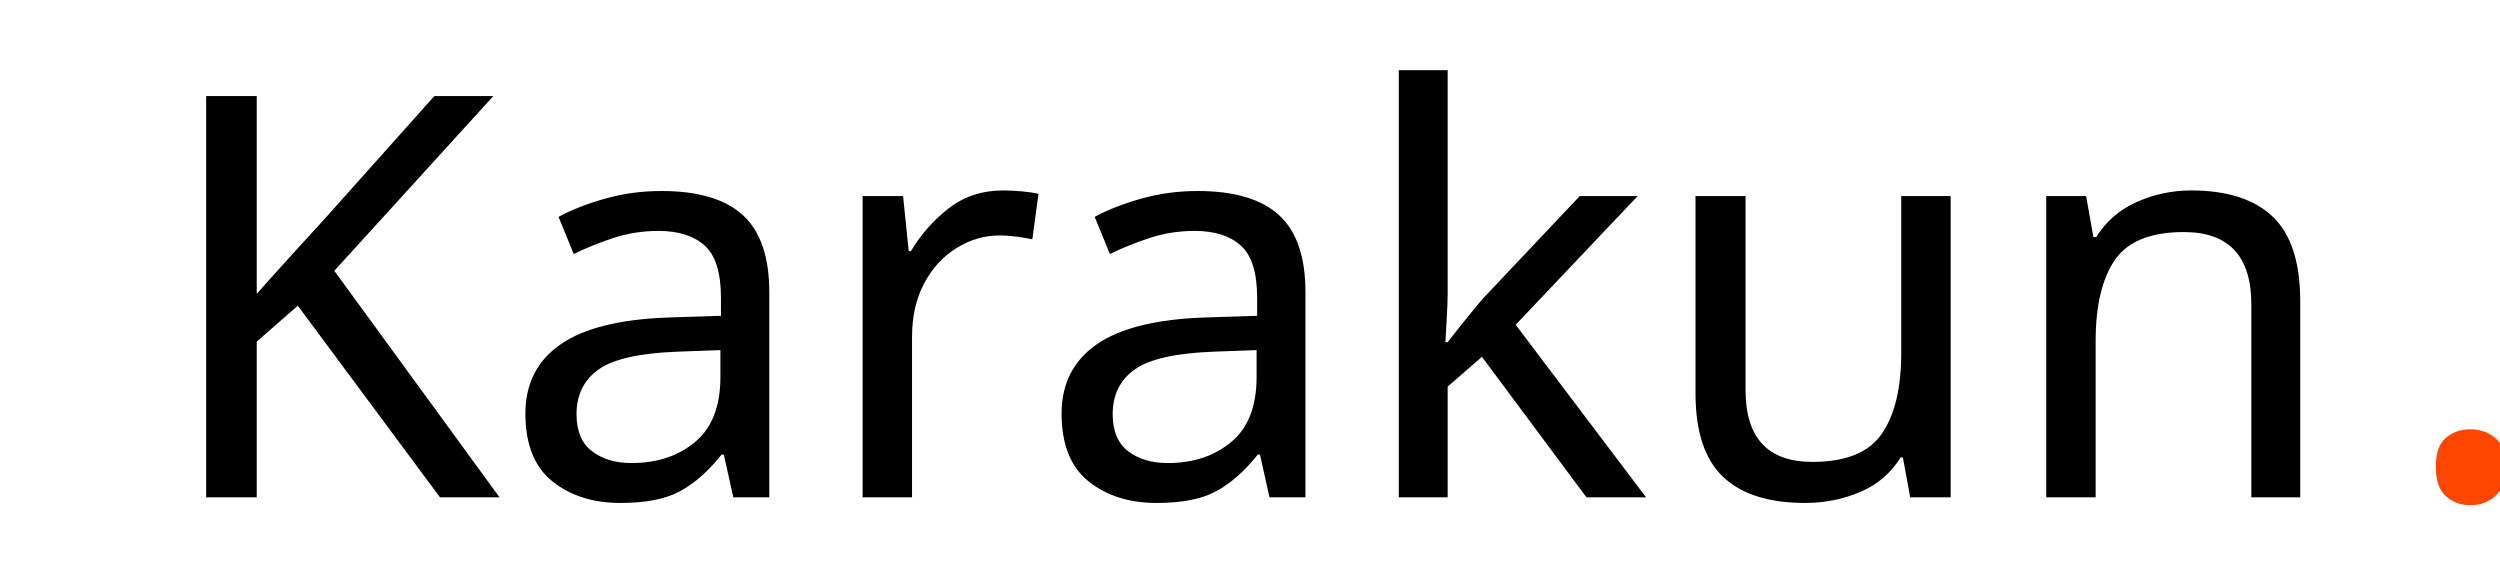
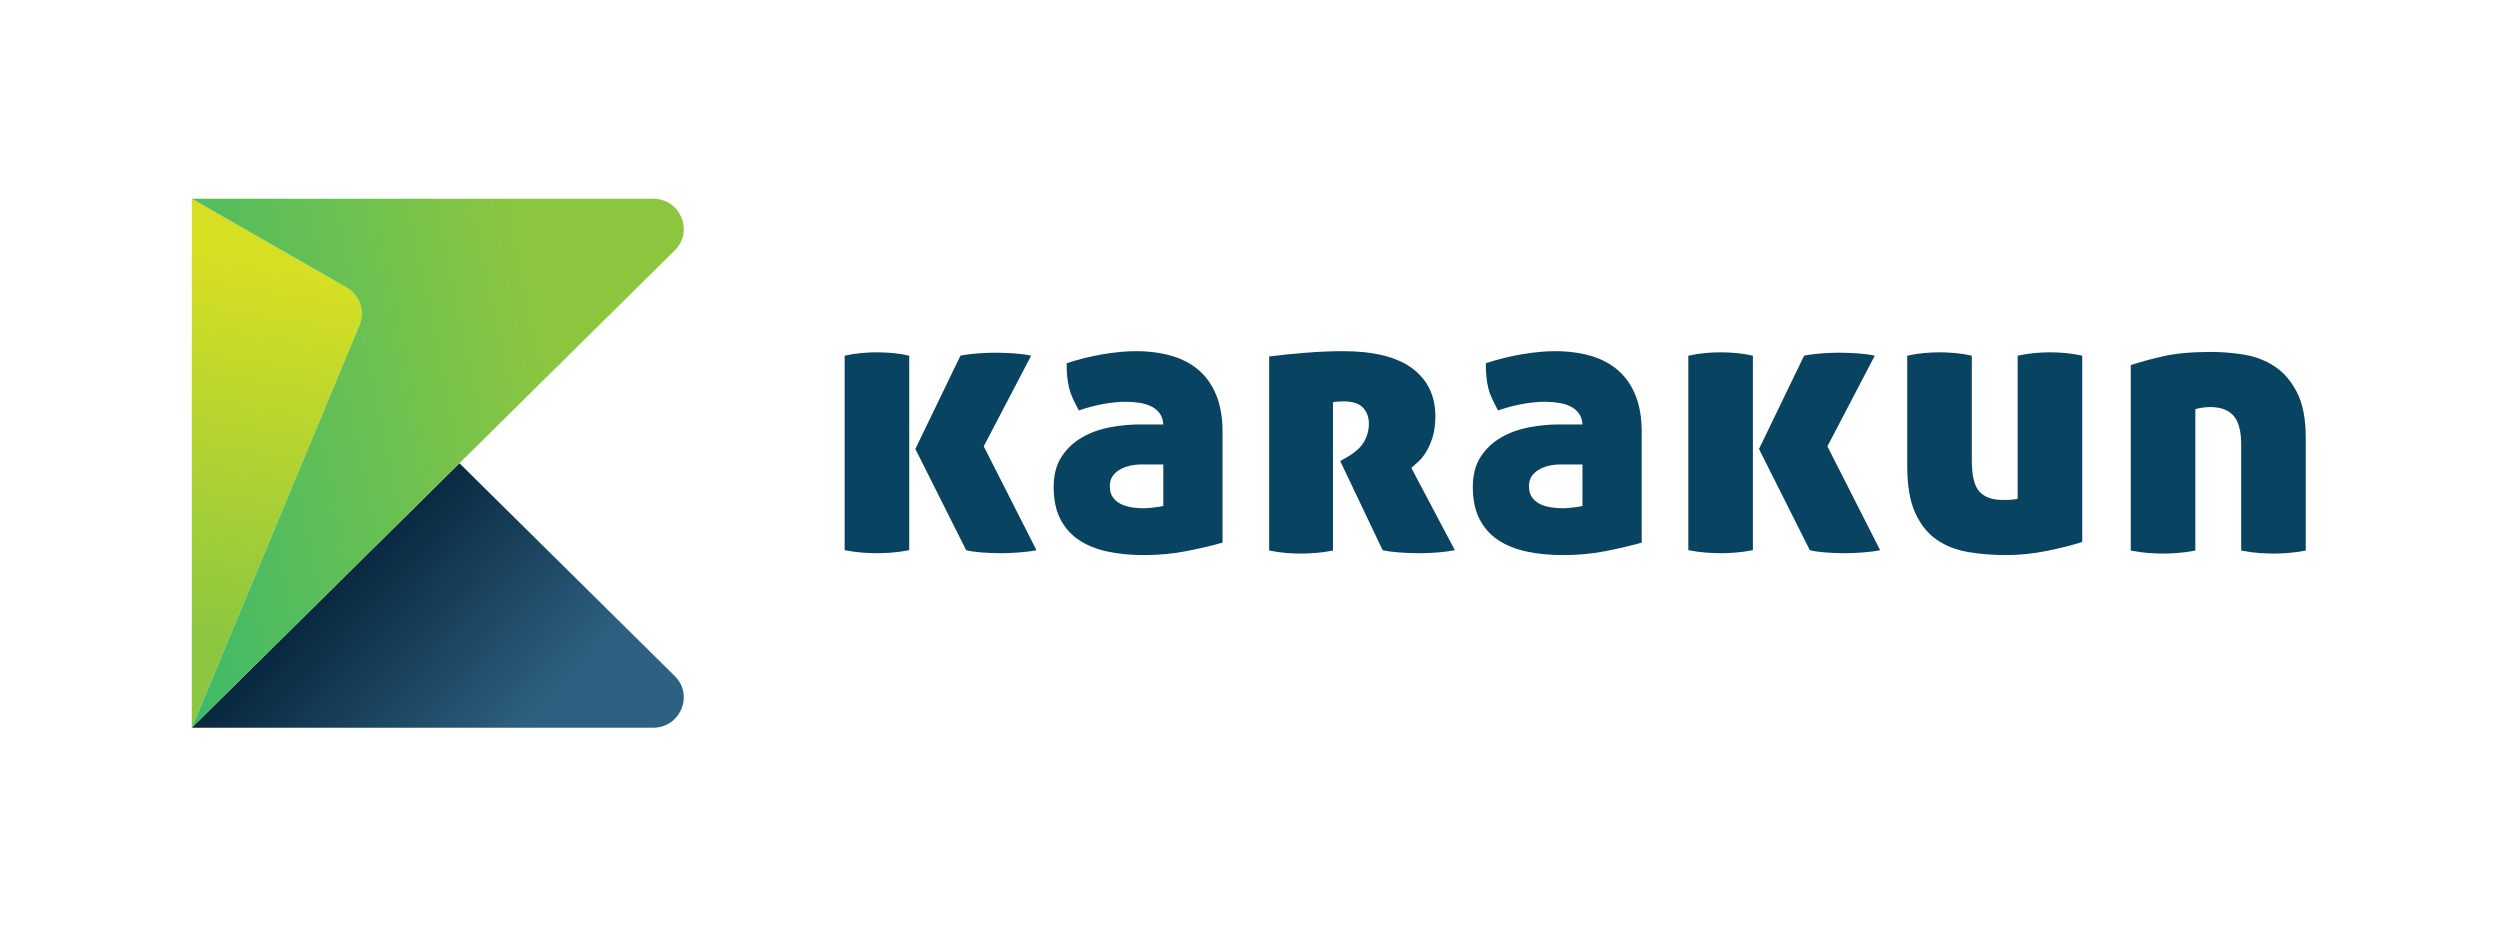
- <svg xmlns="http://www.w3.org/2000/svg" width="100%" height="100%" viewBox="0 0 1290 300" version="1.1" xml:space="preserve" style="fill-rule:evenodd;clip-rule:evenodd;stroke-linejoin:round;stroke-miterlimit:1.414;">
-   <g id="Karakun." transform="matrix(2,0,0,2,78.258,256.617)">
-     <text x="0px" y="0px" style="font-family:'LucidaGrande', 'Lucida Grande', sans-serif;font-weight:500;font-size:145px;">Karakun</text>
-     <text x="578.867px" y="0px" style="font-family:'LucidaGrande', 'Lucida Grande', sans-serif;font-weight:500;font-size:145px;fill:rgb(255,69,0);">.</text>
+ <svg xmlns="http://www.w3.org/2000/svg" width="100%" height="100%" viewBox="0 0 1746 646" version="1.1" xml:space="preserve" style="fill-rule:evenodd;clip-rule:evenodd;stroke-linejoin:round;stroke-miterlimit:2;">
+   <g transform="matrix(4.16667,0,0,4.16667,0,0)">
+     <path d="M160.982,59.622C161.75,59.454 162.69,59.327 163.8,59.242C164.91,59.158 165.893,59.116 166.747,59.116C167.856,59.116 168.977,59.158 170.109,59.242C171.239,59.327 172.146,59.454 172.83,59.622L164.889,74.813L173.727,92.219C172.958,92.388 171.997,92.514 170.845,92.599C169.693,92.684 168.688,92.726 167.835,92.726C166.724,92.726 165.625,92.684 164.536,92.599C163.449,92.514 162.583,92.388 161.943,92.219L153.425,75.255L160.982,59.622ZM141.577,59.622C142.517,59.411 143.445,59.263 144.362,59.178C145.279,59.094 146.166,59.052 147.02,59.052C147.83,59.052 148.708,59.094 149.646,59.178C150.585,59.263 151.503,59.411 152.401,59.622L152.401,92.219C151.289,92.431 150.288,92.567 149.39,92.631C148.493,92.694 147.702,92.726 147.02,92.726C146.294,92.726 145.482,92.694 144.588,92.631C143.69,92.567 142.687,92.431 141.577,92.219L141.577,59.622Z" style="fill:rgb(8,67,97);fill-rule:nonzero;" />
+     <path d="M191.724,85.193C192.108,85.193 192.662,85.151 193.388,85.066C194.114,84.983 194.647,84.898 194.989,84.813L194.989,77.851L191.339,77.851C189.843,77.851 188.586,78.168 187.56,78.8C186.536,79.433 186.024,80.32 186.024,81.46C186.024,82.303 186.215,82.968 186.599,83.454C186.985,83.939 187.465,84.307 188.042,84.56C188.617,84.813 189.236,84.983 189.899,85.066C190.56,85.151 191.167,85.193 191.724,85.193ZM176.61,81.649C176.61,79.583 177.057,77.874 177.953,76.522C178.851,75.171 180.003,74.095 181.412,73.294C182.822,72.492 184.379,71.933 186.087,71.616C187.795,71.299 189.459,71.142 191.083,71.142L194.989,71.142C194.947,70.381 194.733,69.75 194.349,69.243C193.965,68.736 193.474,68.347 192.876,68.071C192.278,67.797 191.617,67.608 190.891,67.502C190.165,67.397 189.417,67.343 188.649,67.343C187.625,67.343 186.429,67.46 185.063,67.692C183.697,67.924 182.287,68.294 180.836,68.799C180.452,68.083 180.12,67.428 179.843,66.837C179.565,66.247 179.352,65.646 179.203,65.034C179.052,64.421 178.947,63.79 178.882,63.134C178.818,62.481 178.786,61.732 178.786,60.887C180.836,60.212 182.875,59.707 184.902,59.369C186.93,59.031 188.756,58.861 190.378,58.861C192.599,58.861 194.605,59.126 196.399,59.653C198.191,60.181 199.718,60.994 200.978,62.089C202.236,63.188 203.209,64.59 203.891,66.299C204.575,68.008 204.917,70.044 204.917,72.407L204.917,90.955C203.293,91.419 201.331,91.881 199.024,92.346C196.718,92.811 194.286,93.044 191.724,93.044C189.503,93.044 187.465,92.841 185.607,92.441C183.75,92.041 182.159,91.396 180.836,90.51C179.512,89.625 178.477,88.455 177.729,86.999C176.982,85.543 176.61,83.759 176.61,81.649Z" style="fill:rgb(8,67,97);fill-rule:nonzero;" />
+     <path d="M212.73,59.748C214.736,59.495 216.817,59.285 218.975,59.116C221.13,58.947 223.171,58.861 225.091,58.861C230.258,58.861 234.131,59.823 236.716,61.742C239.297,63.663 240.591,66.353 240.591,69.812C240.591,71.121 240.439,72.26 240.142,73.23C239.842,74.201 239.479,75.034 239.053,75.731C238.624,76.426 238.178,76.987 237.707,77.408C237.237,77.831 236.854,78.168 236.555,78.42L243.856,92.219C243.002,92.388 242.053,92.514 241.005,92.599C239.96,92.684 238.945,92.726 237.963,92.726C236.768,92.726 235.615,92.684 234.505,92.599C233.395,92.514 232.478,92.388 231.752,92.219L224.642,77.281L225.54,76.775C227.034,75.931 228.058,75.034 228.614,74.085C229.168,73.135 229.445,72.113 229.445,71.015C229.445,69.919 229.114,69.021 228.454,68.325C227.791,67.628 226.734,67.28 225.284,67.28C224.472,67.28 223.853,67.323 223.427,67.407L223.427,92.282C222.314,92.494 221.313,92.631 220.415,92.694C219.52,92.758 218.728,92.79 218.046,92.79C217.319,92.79 216.53,92.758 215.677,92.694C214.822,92.631 213.84,92.494 212.73,92.282L212.73,59.748Z" style="fill:rgb(8,67,97);fill-rule:nonzero;" />
+     <path d="M261.98,85.193C262.365,85.193 262.919,85.151 263.646,85.066C264.371,84.983 264.904,84.898 265.247,84.813L265.247,77.851L261.597,77.851C260.101,77.851 258.844,78.168 257.816,78.8C256.794,79.433 256.281,80.32 256.281,81.46C256.281,82.303 256.472,82.968 256.855,83.454C257.242,83.939 257.722,84.307 258.299,84.56C258.874,84.813 259.493,84.983 260.156,85.066C260.816,85.151 261.424,85.193 261.98,85.193ZM246.867,81.649C246.867,79.583 247.314,77.874 248.211,76.522C249.108,75.171 250.261,74.095 251.669,73.294C253.079,72.492 254.637,71.933 256.345,71.616C258.053,71.299 259.717,71.142 261.341,71.142L265.247,71.142C265.205,70.381 264.99,69.75 264.606,69.243C264.223,68.736 263.731,68.347 263.134,68.071C262.535,67.797 261.874,67.608 261.148,67.502C260.422,67.397 259.674,67.343 258.907,67.343C257.883,67.343 256.687,67.46 255.32,67.692C253.954,67.924 252.544,68.294 251.094,68.799C250.71,68.083 250.377,67.428 250.101,66.837C249.823,66.247 249.609,65.646 249.46,65.034C249.31,64.421 249.204,63.79 249.14,63.134C249.076,62.481 249.044,61.732 249.044,60.887C251.094,60.212 253.133,59.707 255.16,59.369C257.187,59.031 259.014,58.861 260.635,58.861C262.856,58.861 264.862,59.126 266.657,59.653C268.449,60.181 269.976,60.994 271.235,62.089C272.494,63.188 273.467,64.59 274.148,66.299C274.833,68.008 275.175,70.044 275.175,72.407L275.175,90.955C273.551,91.419 271.589,91.881 269.282,92.346C266.976,92.811 264.544,93.044 261.98,93.044C259.76,93.044 257.722,92.841 255.865,92.441C254.008,92.041 252.416,91.396 251.094,90.51C249.77,89.625 248.734,88.455 247.987,86.999C247.24,85.543 246.867,83.759 246.867,81.649Z" style="fill:rgb(8,67,97);fill-rule:nonzero;" />
+     <path d="M302.394,59.622C303.161,59.454 304.102,59.327 305.212,59.242C306.321,59.158 307.304,59.116 308.158,59.116C309.268,59.116 310.388,59.158 311.521,59.242C312.65,59.327 313.558,59.454 314.241,59.622L306.301,74.813L315.138,92.219C314.37,92.388 313.408,92.514 312.257,92.599C311.104,92.684 310.1,92.726 309.247,92.726C308.135,92.726 307.036,92.684 305.947,92.599C304.86,92.514 303.994,92.388 303.354,92.219L294.836,75.255L302.394,59.622ZM282.988,59.622C283.926,59.411 284.854,59.263 285.773,59.178C286.69,59.094 287.577,59.052 288.432,59.052C289.241,59.052 290.119,59.094 291.057,59.178C291.997,59.263 292.914,59.411 293.813,59.622L293.813,92.219C292.7,92.431 291.699,92.567 290.801,92.631C289.904,92.694 289.113,92.726 288.432,92.726C287.705,92.726 286.896,92.694 285.997,92.631C285.102,92.567 284.098,92.431 282.988,92.219L282.988,59.622Z" style="fill:rgb(8,67,97);fill-rule:nonzero;" />
+     <path d="M349.017,90.828C348.291,91.081 347.426,91.335 346.422,91.587C345.419,91.84 344.351,92.084 343.22,92.314C342.089,92.546 340.925,92.726 339.73,92.852C338.535,92.979 337.361,93.044 336.207,93.044C334.031,93.044 331.937,92.874 329.931,92.537C327.925,92.199 326.163,91.513 324.647,90.479C323.132,89.446 321.927,87.946 321.028,85.984C320.133,84.022 319.684,81.396 319.684,78.105L319.684,59.622C320.623,59.411 321.552,59.263 322.47,59.178C323.389,59.094 324.273,59.052 325.129,59.052C325.939,59.052 326.814,59.094 327.754,59.178C328.692,59.263 329.611,59.411 330.508,59.622L330.508,77.218C330.508,79.751 330.934,81.481 331.788,82.408C332.642,83.336 333.945,83.801 335.695,83.801C336.422,83.801 336.976,83.78 337.361,83.737C337.745,83.695 338.022,83.654 338.192,83.61L338.192,59.622C339.133,59.411 340.062,59.263 340.979,59.178C341.897,59.094 342.782,59.052 343.637,59.052C344.448,59.052 345.323,59.094 346.264,59.178C347.202,59.263 348.121,59.411 349.017,59.622L349.017,90.828Z" style="fill:rgb(8,67,97);fill-rule:nonzero;" />
+     <path d="M370.599,58.989C372.477,58.989 374.355,59.146 376.235,59.462C378.113,59.78 379.811,60.444 381.325,61.457C382.841,62.47 384.081,63.925 385.04,65.825C386.001,67.724 386.48,70.235 386.48,73.357L386.48,92.282C385.37,92.494 384.367,92.631 383.472,92.694C382.575,92.758 381.784,92.79 381.102,92.79C380.376,92.79 379.563,92.758 378.668,92.694C377.771,92.631 376.769,92.494 375.658,92.282L375.658,74.497C375.658,72.26 375.23,70.657 374.378,69.686C373.522,68.715 372.221,68.23 370.471,68.23C370.001,68.23 369.498,68.272 368.965,68.356C368.432,68.441 368.102,68.526 367.974,68.61L367.974,92.282C366.861,92.494 365.86,92.631 364.962,92.694C364.065,92.758 363.274,92.79 362.593,92.79C361.866,92.79 361.057,92.758 360.158,92.694C359.263,92.631 358.259,92.494 357.149,92.282L357.149,61.204C358.644,60.698 360.456,60.202 362.593,59.715C364.727,59.231 367.396,58.989 370.599,58.989Z" style="fill:rgb(8,67,97);fill-rule:nonzero;" />
+     <path d="M113.099,113.312L77.007,77.642L32.149,121.977L109.468,121.977C114.043,121.977 116.334,116.51 113.099,113.312Z" style="fill:url(#_Linear1);" />
+     <path d="M32.149,33.307L58.079,48.181C60.3,49.456 61.228,52.156 60.25,54.503L32.149,121.977L32.149,33.307Z" style="fill:url(#_Linear2);" />
+     <path d="M109.468,33.307L32.149,33.307L58.079,48.181C60.3,49.456 61.228,52.156 60.25,54.503L32.149,121.977L113.099,41.972C116.334,38.775 114.043,33.307 109.468,33.307Z" style="fill:url(#_Linear3);" />
  </g>
+   <defs>
+     <linearGradient id="_Linear1" x1="0" y1="0" x2="1" y2="0" gradientUnits="userSpaceOnUse" gradientTransform="matrix(58.6532,55.4612,-55.4612,58.6532,25.1469,71.9791)">
+       <stop offset="0" style="stop-color:rgb(0,19,42);stop-opacity:1" />
+       <stop offset="0.4" style="stop-color:rgb(1,29,51);stop-opacity:1" />
+       <stop offset="1" style="stop-color:rgb(46,97,129);stop-opacity:1" />
+     </linearGradient>
+     <linearGradient id="_Linear2" x1="0" y1="0" x2="1" y2="0" gradientUnits="userSpaceOnUse" gradientTransform="matrix(-10.4479,61.7019,-61.7019,-10.4479,46.1595,44.5334)">
+       <stop offset="0" style="stop-color:rgb(215,223,34);stop-opacity:1" />
+       <stop offset="1" style="stop-color:rgb(141,199,63);stop-opacity:1" />
+     </linearGradient>
+     <linearGradient id="_Linear3" x1="0" y1="0" x2="1" y2="0" gradientUnits="userSpaceOnUse" gradientTransform="matrix(87.1829,-17.9143,17.9143,87.1829,6.42458,82.928)">
+       <stop offset="0" style="stop-color:rgb(43,182,115);stop-opacity:1" />
+       <stop offset="1" style="stop-color:rgb(140,198,63);stop-opacity:1" />
+     </linearGradient>
+   </defs>
</svg>
